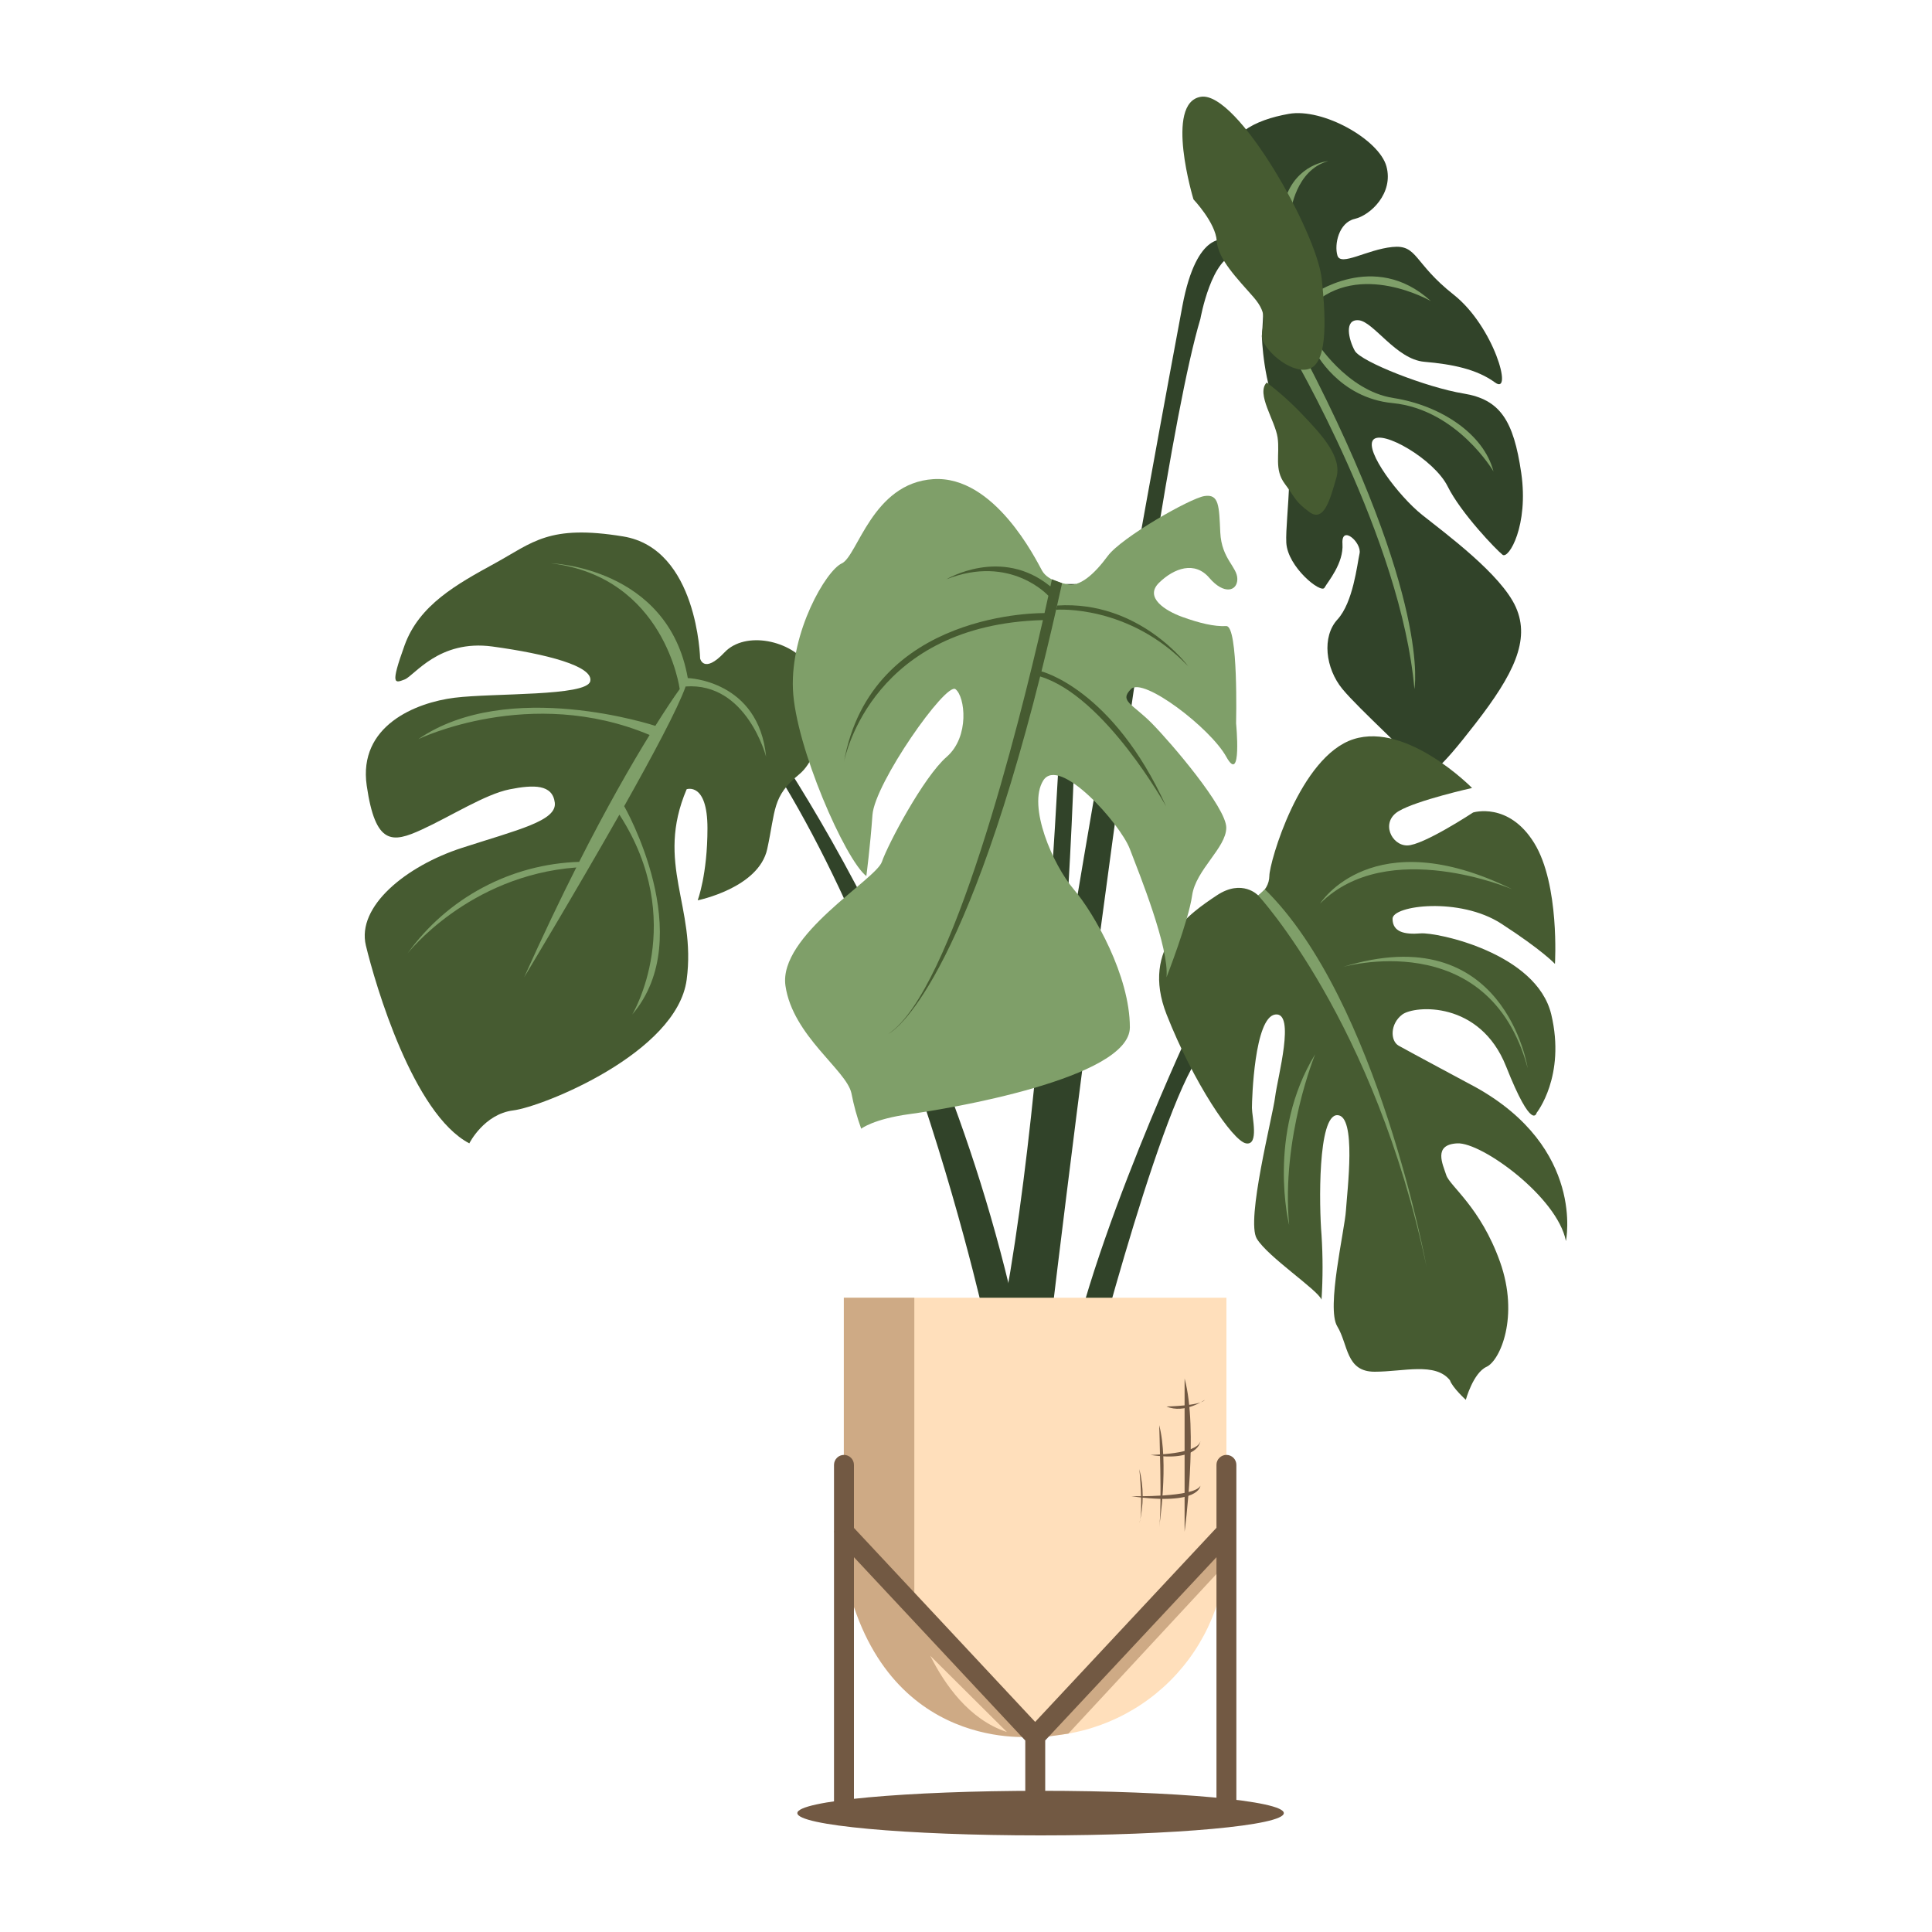
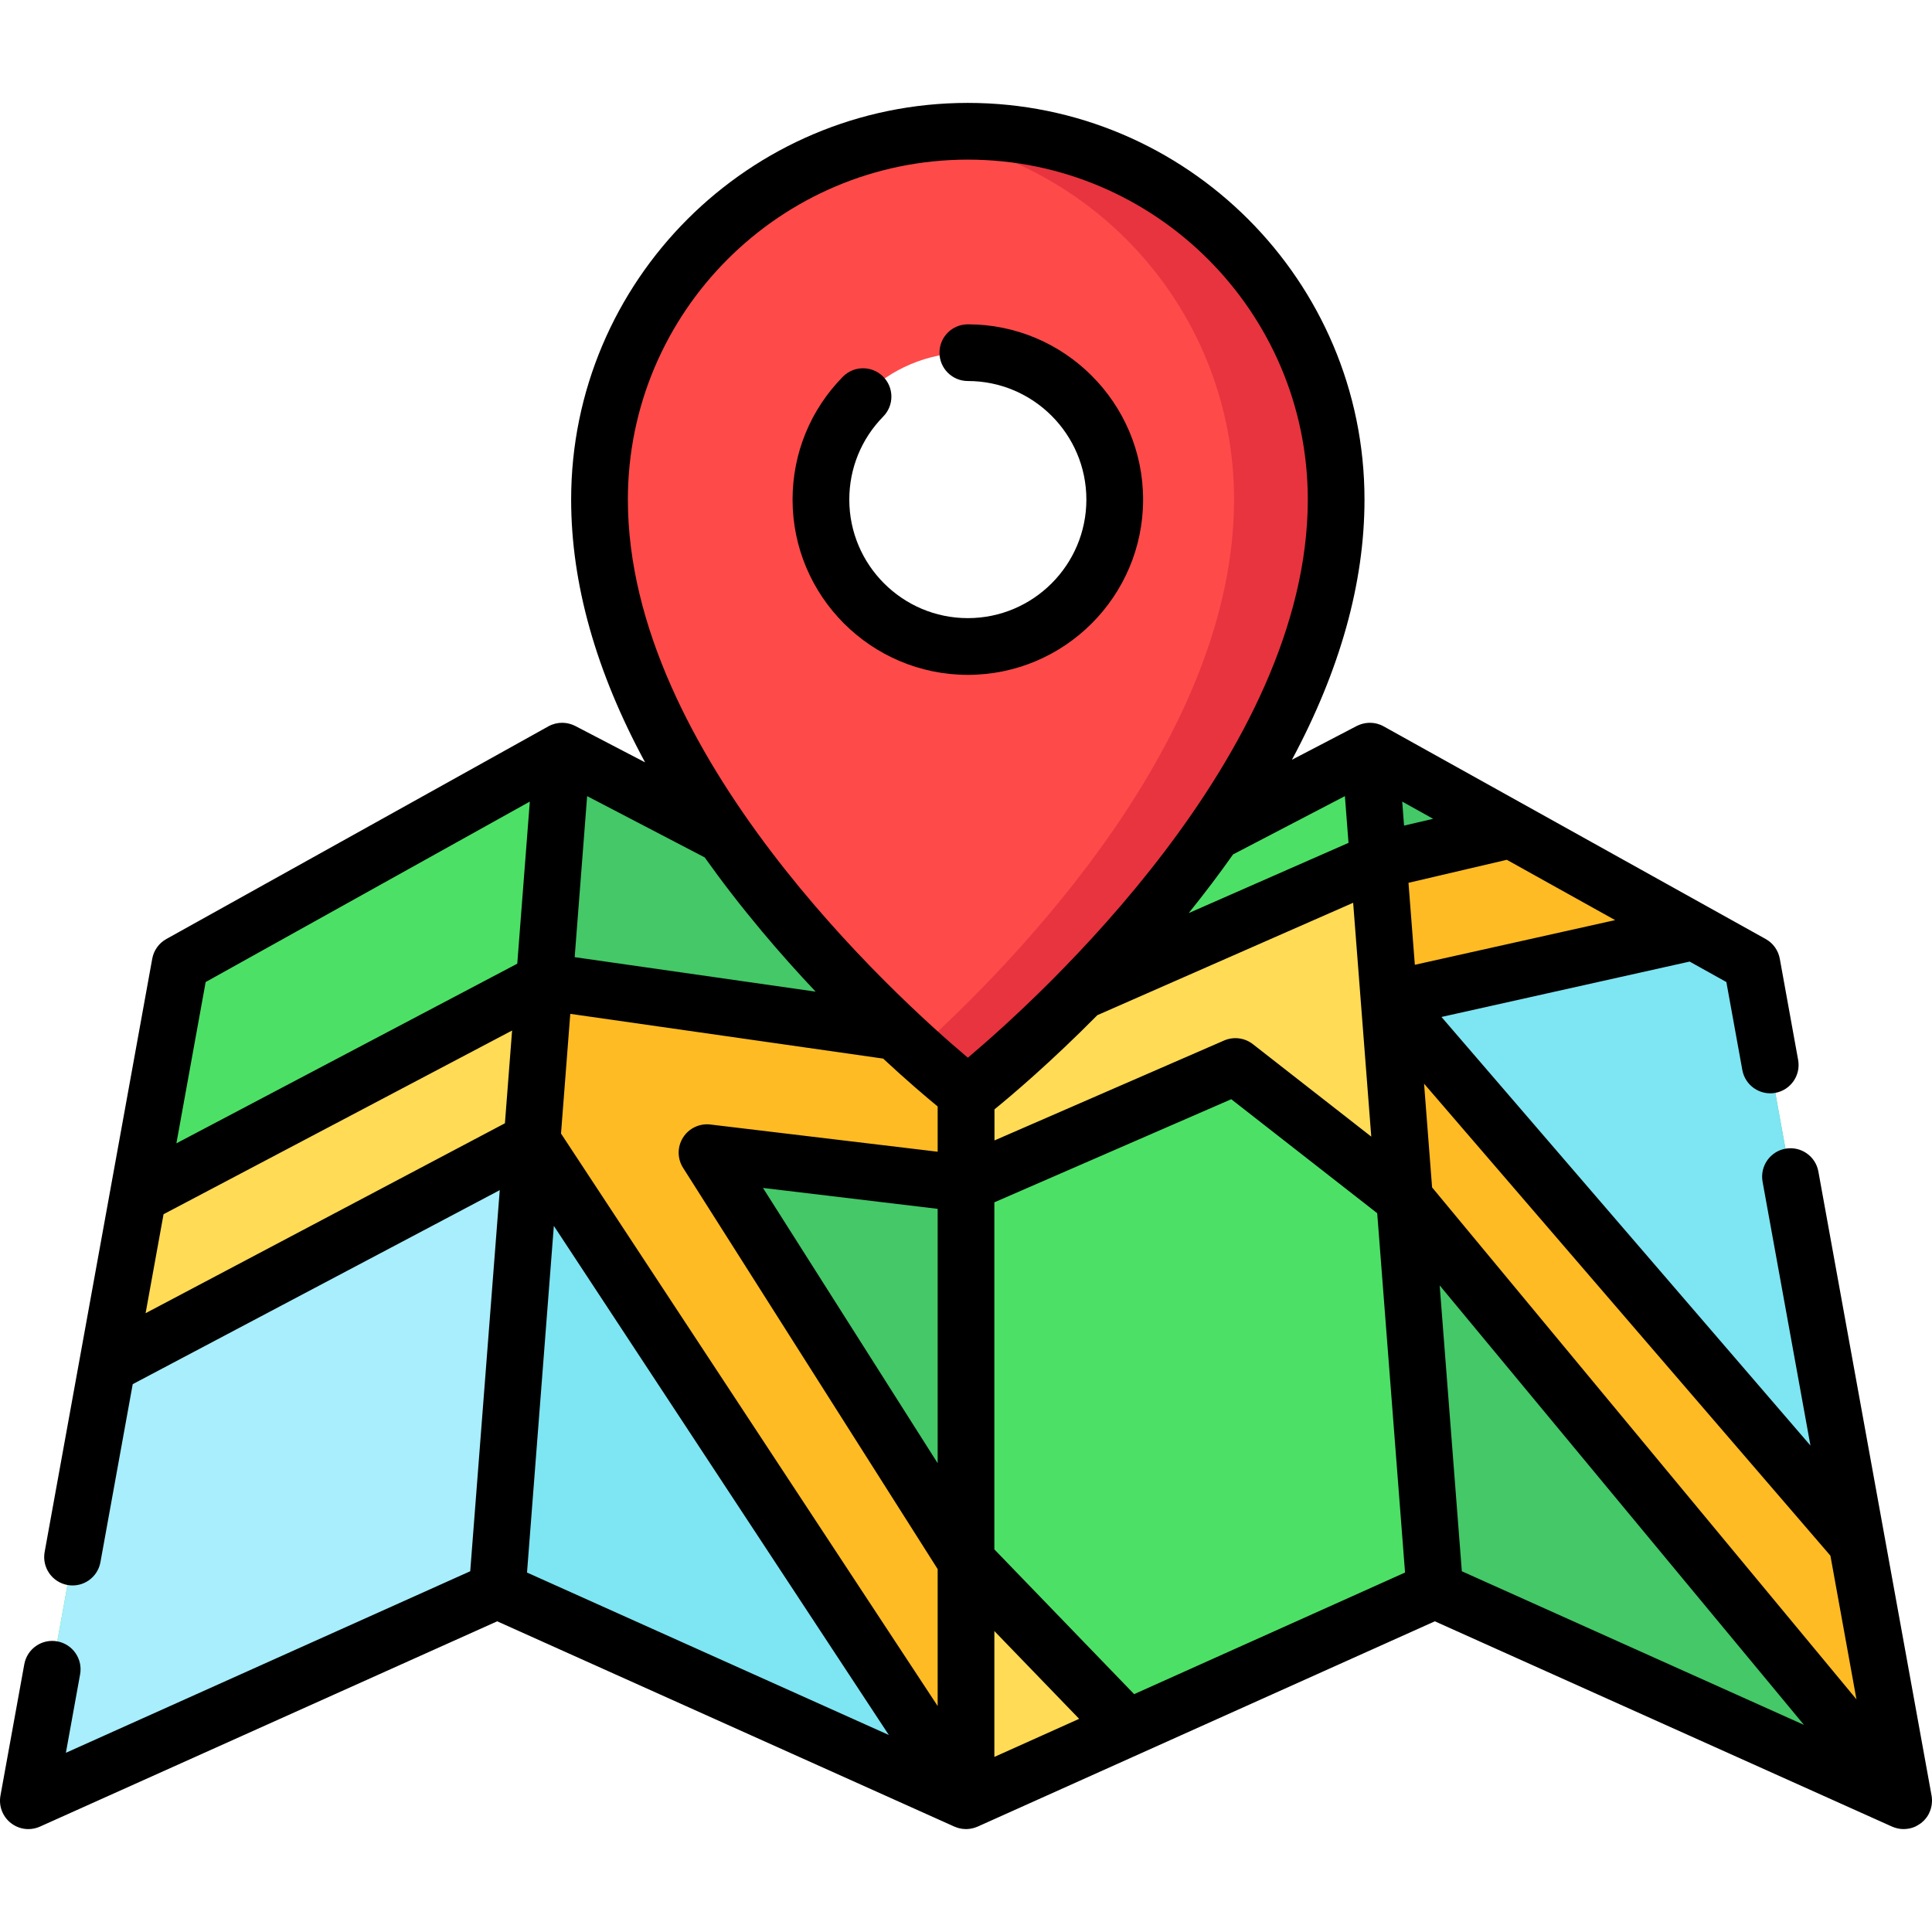
- <svg xmlns="http://www.w3.org/2000/svg" width="120" height="120" viewBox="0 0 120 120" fill="none">
-   <path d="M64.632 114C72.976 114 79.74 113.38 79.74 112.615C79.74 111.85 72.976 111.23 64.632 111.23C56.288 111.23 49.524 111.85 49.524 112.615C49.524 113.38 56.288 114 64.632 114Z" fill="#725943" />
-   <path d="M73.8 64.214C73.8 64.214 66.382 80.143 65.969 87.734H67.169C67.169 87.734 71.82 69.228 74.551 65.486L73.8 64.214Z" fill="#314329" />
-   <path d="M76.174 14.911C76.174 14.911 74.342 14.191 73.44 19.008C72.538 23.825 61.584 82.519 62.813 87.727H64.606C64.606 87.727 71.218 30.943 74.558 19.807C74.558 19.807 75.259 15.864 76.855 15.787L76.174 14.911Z" fill="#314329" />
-   <path d="M66.24 36.276C66.24 36.276 65.254 70.409 61.462 85.351H63.862C63.862 85.351 67.306 53.57 66.816 36.276H66.24Z" fill="#314329" />
-   <path d="M45.082 42.117C45.082 42.117 58.478 58.905 63.434 83.277H61.462C61.462 83.277 55.906 56.637 44.803 43.113L45.082 42.117Z" fill="#314329" />
-   <path d="M43.486 40.903C43.486 40.903 43.334 34.078 38.707 33.319C34.08 32.561 33.094 33.698 30.742 34.987C28.39 36.276 26.04 37.565 25.13 40.08C24.221 42.595 24.523 42.432 25.13 42.204C25.738 41.976 27.254 39.701 30.59 40.157C33.926 40.613 36.886 41.376 36.66 42.317C36.434 43.258 30.66 43.037 28.238 43.337C25.817 43.637 22.238 45.081 22.778 48.799C23.318 52.517 24.372 52.363 26.191 51.53C28.01 50.697 30.137 49.33 31.654 49.027C33.17 48.725 34.32 48.72 34.459 49.853C34.598 50.986 32.184 51.533 28.699 52.661C25.214 53.789 22.14 56.301 22.726 58.728C23.311 61.154 25.661 69.194 29.15 71.016C29.15 71.016 30.06 69.194 31.879 68.969C33.698 68.743 42.043 65.402 42.65 60.852C43.258 56.301 40.68 53.652 42.65 49.02C42.65 49.02 43.942 48.564 43.942 51.446C43.942 54.329 43.334 55.92 43.334 55.92C43.334 55.92 47.126 55.161 47.654 52.733C48.182 50.304 47.959 49.471 49.627 48.105C51.295 46.74 51.307 42.948 50.234 41.357C49.162 39.766 46.289 39.156 45 40.522C43.711 41.887 43.486 40.903 43.486 40.903Z" fill="#465B31" />
-   <path d="M42.72 42.117C41.506 35.215 34.224 34.987 34.224 34.987C41.304 35.846 42.218 42.799 42.218 42.799C41.87 43.279 41.345 44.064 40.673 45.132L40.702 45.084C40.702 45.084 31.57 42.067 25.982 45.91C25.982 45.91 32.942 42.535 40.349 45.65C39.202 47.508 37.685 50.143 35.909 53.654L35.969 53.532C33.875 53.598 31.825 54.145 29.977 55.132C28.129 56.118 26.533 57.517 25.313 59.22C25.313 59.22 29.095 54.382 35.794 53.88L35.844 53.782C34.826 55.795 33.722 58.102 32.556 60.701C32.556 60.701 35.676 55.524 38.472 50.599C42.761 57.223 39.269 63.014 39.269 63.014C43.406 58.159 38.77 50.074 38.77 50.074L38.746 50.114C40.514 46.97 42.106 44.004 42.586 42.638C46.387 42.365 47.585 47.009 47.585 47.009C47.126 42.24 42.72 42.117 42.72 42.117Z" fill="#7F9F69" />
-   <path d="M78.377 20.88C78.377 20.88 78.454 23.916 79.514 25.886C80.575 27.857 79.817 32.181 79.894 33.701C79.97 35.22 82.054 36.886 82.265 36.506C82.476 36.127 83.465 34.989 83.383 33.775C83.302 32.561 84.595 33.701 84.444 34.382C84.293 35.064 84.048 37.416 83.071 38.479C82.094 39.542 82.32 41.51 83.383 42.799C84.446 44.088 87.703 46.97 88.162 47.729C88.62 48.487 89.299 47.969 91.651 44.933C94.003 41.897 95.064 39.766 94.154 37.718C93.245 35.671 89.76 33.12 88.32 31.97C86.88 30.821 84.756 28.008 85.286 27.326C85.817 26.645 89.078 28.526 89.914 30.206C90.749 31.886 92.947 34.159 93.326 34.457C93.706 34.754 94.961 32.633 94.486 29.371C94.01 26.11 93.175 24.811 90.9 24.442C88.625 24.072 84.528 22.469 84.149 21.787C83.77 21.105 83.465 19.814 84.389 19.891C85.313 19.968 86.719 22.32 88.464 22.471C90.209 22.622 91.726 22.927 92.863 23.76C94.001 24.593 92.789 20.273 90.286 18.3C87.782 16.327 88.061 15.18 86.479 15.341C84.898 15.502 83.28 16.56 83.071 15.873C82.862 15.187 83.155 13.824 84.142 13.596C85.128 13.368 86.568 12 86.114 10.334C85.661 8.669 82.169 6.693 80.045 7.073C77.921 7.452 76.102 8.364 76.176 10.334C76.25 12.305 78.518 17.733 78.473 19.058C78.427 20.383 78.377 20.88 78.377 20.88Z" fill="#314329" />
-   <path d="M78.149 55.618C78.149 55.618 77.162 54.557 75.571 55.618C73.98 56.678 70.8 58.8 72.461 63.014C74.122 67.229 76.56 70.865 77.39 71.016C78.221 71.167 77.76 69.36 77.76 68.815C77.76 68.27 77.911 63.204 79.2 63.014C80.489 62.825 79.351 66.919 79.2 68.134C79.049 69.348 77.378 75.794 78.06 76.932C78.742 78.07 81.854 80.117 82.082 80.724C82.168 79.385 82.168 78.043 82.082 76.704C81.929 74.885 81.842 69.264 83.059 69.264C84.276 69.264 83.674 73.966 83.599 75.18C83.525 76.394 82.368 81.247 83.059 82.38C83.75 83.513 83.582 85.2 85.38 85.2C87.178 85.2 89.148 84.593 90.058 85.73C90.209 86.186 91.044 86.945 91.044 86.945C91.044 86.945 91.498 85.277 92.333 84.895C93.168 84.514 94.38 81.775 93.168 78.374C91.956 74.974 90.048 73.67 89.83 72.989C89.611 72.307 88.997 71.093 90.514 71.016C92.03 70.939 96.732 74.352 97.262 77.083C97.262 77.083 98.477 71.323 91.651 67.526C91.651 67.526 87.403 65.251 86.873 64.949C86.342 64.646 86.34 63.583 87.098 63.014C87.857 62.446 91.92 62.134 93.547 66.24C95.174 70.346 95.443 69.12 95.443 69.12C95.443 69.12 97.262 66.845 96.353 63.014C95.443 59.184 89.222 57.893 88.236 57.974C87.25 58.056 86.494 57.898 86.494 57.065C86.494 56.232 90.665 55.699 93.242 57.367C95.82 59.035 96.581 59.87 96.581 59.87C96.581 59.87 96.883 54.941 95.292 52.361C93.701 49.781 91.498 50.465 91.498 50.465C91.498 50.465 88.39 52.512 87.403 52.512C86.417 52.512 85.735 51.06 86.873 50.383C88.01 49.706 91.433 48.943 91.433 48.943C91.433 48.943 87.413 44.846 84.074 45.91C80.736 46.973 78.842 53.57 78.842 54.406C78.839 54.65 78.774 54.889 78.652 55.101C78.531 55.313 78.358 55.491 78.149 55.618V55.618Z" fill="#465B31" />
-   <path d="M80.172 21.84C80.172 21.84 87.043 33.509 87.852 42.799C87.852 42.799 88.915 37.313 81.026 22.142L80.172 21.84Z" fill="#7F9F69" />
-   <path d="M82.498 10.006C82.498 10.006 80.525 10.159 79.817 12.384L80.172 13.142C80.172 13.142 80.474 10.56 82.498 10.006Z" fill="#7F9F69" />
-   <path d="M81.437 19.008C84.422 16.128 88.877 18.703 88.877 18.703C85.337 15.468 81.437 18.35 81.437 18.35V19.008Z" fill="#7F9F69" />
-   <path d="M86.544 24.72C83.611 24.264 81.689 21.12 81.689 21.12V21.84C81.689 21.84 83.129 24.72 86.506 25.037C90.514 25.44 92.762 29.28 92.762 29.28C92.16 26.947 89.477 25.176 86.544 24.72Z" fill="#7F9F69" />
-   <path d="M66.24 36.276C66.24 36.276 65.102 36.125 64.723 35.441C64.344 34.757 61.766 29.52 57.972 29.76C54.178 30 53.27 34.538 52.284 34.994C51.298 35.45 49.099 39.24 49.25 42.806C49.402 46.373 52.512 53.426 53.81 54.413C53.81 54.413 54.05 52.591 54.19 50.618C54.329 48.646 58.75 42.35 59.347 42.806C59.945 43.262 60.24 45.758 58.8 47.009C57.36 48.259 55.152 52.433 54.775 53.532C54.398 54.631 48.334 58.121 48.787 61.231C49.241 64.342 52.579 66.466 52.884 67.906C53.028 68.654 53.231 69.39 53.491 70.106C53.491 70.106 54.25 69.499 56.525 69.194C58.8 68.89 70.178 66.996 70.178 63.809C70.178 60.622 67.978 56.748 66.689 55.234C65.4 53.719 63.809 50.081 64.793 48.487C65.777 46.894 69.571 51.144 70.178 52.735C70.786 54.326 72.626 58.872 72.454 60.701C72.454 60.701 73.819 57.211 74.045 55.618C74.27 54.024 76.164 52.661 76.166 51.408C76.169 50.155 72.756 46.157 71.544 44.928C70.332 43.699 69.494 43.553 70.253 42.794C71.011 42.036 75.18 45.221 76.166 47.004C77.153 48.787 76.776 44.928 76.776 44.928C76.776 44.928 76.925 38.849 76.166 38.887C75.408 38.926 74.486 38.698 73.433 38.318C72.379 37.939 71.057 37.106 71.993 36.194C72.929 35.282 74.208 34.831 75.113 35.892C76.018 36.953 76.848 36.727 76.853 35.969C76.858 35.21 75.871 34.721 75.794 33.069C75.718 31.418 75.72 30.67 74.81 30.811C73.901 30.953 69.65 33.389 68.81 34.526C67.97 35.664 67.037 36.511 66.24 36.276Z" fill="#7F9F69" />
-   <path d="M78.149 55.618C78.149 55.618 85.38 63.406 88.615 78.727C88.615 78.727 85.598 62.134 78.562 55.234L78.149 55.618Z" fill="#7F9F69" />
-   <path d="M93.926 55.234C85.229 50.957 81.991 56.124 81.991 56.124C86.189 51.926 93.926 55.234 93.926 55.234Z" fill="#7F9F69" />
-   <path d="M83.383 60.067C83.261 60.105 92.46 57.367 94.886 66.338C94.886 66.338 93.47 56.933 83.383 60.067Z" fill="#7F9F69" />
-   <path d="M80.071 76.097C79.565 70.637 81.689 65.479 81.689 65.479C78.655 70.435 80.071 76.097 80.071 76.097Z" fill="#7F9F69" />
-   <path d="M52.416 47.347C52.415 47.357 52.415 47.366 52.416 47.376C52.415 47.366 52.415 47.357 52.416 47.347Z" fill="#465B31" />
-   <path d="M64.687 41.702L64.67 41.772C65.098 40.055 65.53 38.205 65.969 36.221L65.338 35.981C65.338 35.981 65.304 36.139 65.242 36.425C62.196 33.926 58.781 35.981 58.781 35.981C62.777 34.404 65.117 37.006 65.117 37.006C65.05 37.306 64.97 37.668 64.877 38.081C64.877 38.081 54.101 37.862 52.416 47.34C52.524 46.802 54.3 38.803 64.778 38.515C63.307 44.942 59.174 61.555 55.193 64.207C55.193 64.207 59.57 62.146 64.654 41.827L64.606 42.017C68.635 43.238 72.434 50.095 72.434 50.095C69.12 42.79 64.687 41.702 64.687 41.702ZM65.242 36.434C65.227 36.509 65.208 36.59 65.189 36.674L65.117 37.003L65.242 36.434ZM64.874 38.093C64.846 38.226 64.814 38.362 64.781 38.503L64.874 38.093Z" fill="#465B31" />
-   <path d="M65.659 37.61L65.599 37.872C65.599 37.872 70.109 37.514 73.8 41.383C73.8 41.383 70.8 37.277 65.659 37.61Z" fill="#465B31" />
-   <path d="M74.129 12.384C74.129 12.384 72.31 6.384 74.585 6.012C76.86 5.64 81.785 14.431 82.094 17.314C82.404 20.196 82.397 22.622 81.259 22.927C80.122 23.232 78.379 21.636 78.379 20.878C78.379 20.119 78.847 19.589 77.854 18.451C76.86 17.314 75.648 16.099 75.574 14.961C75.499 13.824 74.129 12.384 74.129 12.384Z" fill="#465B31" />
-   <path d="M78.679 23.76C79.493 24.379 80.254 25.065 80.954 25.81C82.094 27.01 83.383 28.387 83.004 29.678C82.625 30.97 82.246 32.484 81.324 31.8C80.402 31.116 80.491 30.967 79.807 30.058C79.123 29.148 79.505 28.236 79.354 27.178C79.202 26.119 78 24.444 78.679 23.76Z" fill="#465B31" />
-   <path d="M52.416 80.604H76.176V95.978C76.176 99.129 74.924 102.151 72.697 104.379C70.469 106.607 67.447 107.858 64.296 107.858V107.858C61.145 107.858 58.123 106.607 55.896 104.379C53.668 102.151 52.416 99.129 52.416 95.978V80.604V80.604Z" fill="#FFDFBB" />
-   <path d="M65.328 107.309L63.434 107.366L56.846 100.536C56.81 100.418 56.791 100.351 56.791 100.351V80.604H52.411V96.684C52.435 96.835 52.464 96.982 52.493 97.128L52.411 97.49L52.507 97.872C54.96 109.02 64.296 107.856 64.296 107.856C64.023 107.855 63.75 107.835 63.48 107.796L64.982 107.88L66.36 107.676L76.174 97.099V95.978L65.328 107.309ZM57.782 102.845L62.542 107.578C60.197 106.814 58.67 104.621 57.782 102.845Z" fill="#CEAA85" />
-   <path d="M76.174 90.367C76.092 90.367 76.012 90.383 75.937 90.414C75.862 90.445 75.794 90.491 75.737 90.549C75.679 90.606 75.634 90.674 75.603 90.75C75.572 90.825 75.556 90.905 75.557 90.986V94.894L64.296 106.951L53.04 94.901V90.986C53.04 90.822 52.975 90.665 52.859 90.549C52.742 90.432 52.585 90.367 52.421 90.367C52.257 90.367 52.099 90.432 51.983 90.549C51.867 90.665 51.802 90.822 51.802 90.986V95.078C51.797 95.12 51.797 95.162 51.802 95.203V112.097C51.802 112.261 51.867 112.419 51.983 112.535C52.099 112.651 52.257 112.716 52.421 112.716C52.585 112.716 52.742 112.651 52.859 112.535C52.975 112.419 53.04 112.261 53.04 112.097V96.72L63.682 108.108V112.104C63.682 112.268 63.747 112.426 63.863 112.542C63.979 112.658 64.137 112.723 64.301 112.723C64.465 112.723 64.623 112.658 64.739 112.542C64.855 112.426 64.92 112.268 64.92 112.104V108.101L75.557 96.72V112.109C75.552 112.193 75.564 112.278 75.592 112.357C75.621 112.437 75.666 112.51 75.724 112.571C75.781 112.633 75.851 112.682 75.929 112.716C76.007 112.749 76.09 112.767 76.175 112.767C76.259 112.767 76.343 112.749 76.421 112.716C76.498 112.682 76.568 112.633 76.626 112.571C76.684 112.51 76.729 112.437 76.757 112.357C76.786 112.278 76.798 112.193 76.793 112.109V90.989C76.793 90.907 76.778 90.826 76.747 90.751C76.716 90.675 76.671 90.606 76.613 90.549C76.555 90.491 76.487 90.445 76.412 90.414C76.336 90.383 76.255 90.367 76.174 90.367V90.367Z" fill="#725943" />
-   <path d="M73.577 85.622V95.138C73.577 95.138 74.443 88.8 73.577 85.622Z" fill="#725943" />
-   <path d="M72 88.519C72 88.519 72.185 93.71 72 94.836C72 94.836 72.61 90.857 72 88.519Z" fill="#725943" />
-   <path d="M70.766 91.246C70.766 91.246 71.026 93.797 70.766 94.62C71.044 93.512 71.044 92.353 70.766 91.246V91.246Z" fill="#725943" />
-   <path d="M72.454 87.36C72.454 87.36 74.53 87.324 74.832 86.952C74.832 86.945 73.577 87.84 72.454 87.36Z" fill="#725943" />
-   <path d="M71.458 90.367C71.458 90.367 74.371 90.336 74.558 89.515C74.558 89.52 74.443 90.83 71.458 90.367Z" fill="#725943" />
-   <path d="M70.265 92.933C70.265 92.933 74.198 93.019 74.558 92.282C74.558 92.282 74.522 93.538 70.265 92.933Z" fill="#725943" />
+ <svg xmlns="http://www.w3.org/2000/svg" width="69" height="69" viewBox="0 0 69 69" fill="none">
+   <path d="M17.757 56.794L34.501 64.311V34.344L20.078 26.826L17.757 56.794Z" fill="#44C868" />
+   <path d="M18.999 40.751L34.501 64.312L17.757 56.794L18.999 40.751Z" fill="#7EE5F2" />
+   <path d="M17.757 56.794L1.013 64.311L6.434 34.421L20.078 26.826L17.757 56.794Z" fill="#4CE166" />
+   <path d="M3.832 48.769L18.999 40.751L17.757 56.794L1.013 64.312L3.832 48.769Z" fill="#A8EEFC" />
+   <path d="M51.244 56.794L67.988 64.311L62.568 34.421L48.923 26.826L51.244 56.794Z" fill="#44C868" />
+   <path d="M49.611 35.7L66.319 55.108L62.568 34.421L60.499 33.27L49.611 35.7Z" fill="#7EE5F2" />
+   <path d="M51.244 56.794L34.501 64.311V34.344L48.923 26.826L51.244 56.794Z" fill="#4CE166" />
+   <path d="M3.832 48.769L18.999 40.751L19.441 35.053L4.933 42.699L3.832 48.769Z" fill="#FFDB56" />
+   <path d="M34.505 37.208L19.441 35.053L18.999 40.751L34.501 64.312V55.745L25.251 41.167L34.505 42.275V37.208Z" fill="#FFBB24" />
+   <path d="M49.611 35.7L60.5 33.27L53.965 29.633L49.227 30.741L49.611 35.7Z" fill="#FFBB24" />
+   <path d="M50.161 42.805L49.574 35.218L49.227 30.741L34.505 37.208V42.275L44.121 38.089L50.161 42.805Z" fill="#FFDB56" />
+   <path d="M50.161 42.805L67.988 64.312L66.319 55.108L49.611 35.7L50.161 42.805Z" fill="#FFBB24" />
+   <path d="M34.566 4.688C27.301 4.688 21.411 10.577 21.411 17.842C21.411 28.905 34.566 39.084 34.566 39.084C34.566 39.084 47.72 28.905 47.72 17.842C47.719 10.577 41.83 4.688 34.566 4.688ZM34.566 23.088C31.668 23.088 29.319 20.74 29.319 17.842C29.319 14.944 31.668 12.595 34.566 12.595C37.463 12.595 39.812 14.944 39.812 17.842C39.812 20.74 37.463 23.088 34.566 23.088Z" fill="#FF4A4A" />
+   <path d="M34.566 4.688C33.947 4.688 33.339 4.732 32.743 4.814C39.145 5.702 44.074 11.196 44.074 17.842C44.074 26.317 36.354 34.273 32.743 37.532C33.846 38.527 34.566 39.084 34.566 39.084C34.566 39.084 47.72 28.905 47.72 17.842C47.719 10.577 41.83 4.688 34.566 4.688Z" fill="#E7343F" />
+   <path d="M34.501 55.745L40.271 61.721L34.501 64.312V55.745Z" fill="#FFDB56" />
+   <path d="M68.787 64.932C68.792 64.926 68.798 64.92 68.803 64.914C68.833 64.873 68.859 64.83 68.883 64.785C68.89 64.772 68.895 64.759 68.901 64.746C68.916 64.713 68.931 64.68 68.943 64.646C68.949 64.629 68.954 64.611 68.959 64.593C68.968 64.562 68.976 64.53 68.982 64.497C68.985 64.479 68.989 64.46 68.991 64.441C68.996 64.407 68.998 64.372 68.999 64.337C68.999 64.32 69 64.304 69 64.287C68.999 64.235 68.994 64.183 68.985 64.131L64.942 41.841C64.843 41.291 64.316 40.925 63.765 41.025C63.215 41.125 62.85 41.652 62.949 42.203L64.659 51.627L51.481 36.32L60.344 34.342L61.656 35.073L62.226 38.215C62.326 38.765 62.853 39.13 63.403 39.031C63.954 38.931 64.319 38.404 64.219 37.854L63.564 34.24C63.51 33.942 63.325 33.683 63.06 33.536L49.414 25.94L49.416 25.941C49.416 25.941 49.416 25.941 49.416 25.941C49.415 25.941 49.415 25.94 49.414 25.94C49.376 25.919 49.336 25.9 49.295 25.884C49.282 25.879 49.269 25.876 49.256 25.871C49.227 25.861 49.199 25.852 49.17 25.844C49.153 25.84 49.137 25.837 49.12 25.834C49.094 25.829 49.068 25.824 49.042 25.821C49.024 25.819 49.006 25.818 48.988 25.817C48.963 25.815 48.937 25.814 48.912 25.814C48.894 25.814 48.876 25.816 48.858 25.817C48.832 25.819 48.807 25.821 48.782 25.824C48.764 25.827 48.746 25.83 48.728 25.834C48.703 25.839 48.679 25.844 48.655 25.851C48.637 25.856 48.618 25.861 48.601 25.867C48.577 25.875 48.554 25.884 48.531 25.894C48.513 25.901 48.495 25.909 48.478 25.918C48.47 25.921 48.462 25.924 48.455 25.928L46.141 27.134C47.862 23.924 48.732 20.816 48.732 17.842C48.732 10.03 42.377 3.675 34.565 3.675C26.753 3.675 20.398 10.03 20.398 17.842C20.398 20.845 21.284 23.985 23.039 27.227L20.546 25.928C20.538 25.924 20.53 25.921 20.522 25.917C20.505 25.909 20.488 25.902 20.47 25.894C20.447 25.884 20.424 25.875 20.4 25.867C20.382 25.861 20.364 25.856 20.346 25.851C20.322 25.844 20.297 25.839 20.273 25.834C20.255 25.83 20.236 25.827 20.218 25.824C20.194 25.821 20.169 25.819 20.144 25.817C20.125 25.816 20.107 25.815 20.088 25.814C20.063 25.814 20.039 25.815 20.014 25.817C19.995 25.818 19.977 25.819 19.958 25.821C19.933 25.824 19.908 25.829 19.883 25.834C19.865 25.837 19.848 25.84 19.83 25.844C19.802 25.851 19.775 25.861 19.748 25.87C19.734 25.875 19.72 25.879 19.706 25.884C19.665 25.9 19.625 25.919 19.586 25.94C19.586 25.94 19.586 25.941 19.585 25.941C19.585 25.941 19.585 25.941 19.585 25.941L5.941 33.536C5.676 33.683 5.491 33.942 5.437 34.24C5.437 34.24 5.437 34.24 5.437 34.24L1.594 55.43C1.495 55.98 1.86 56.507 2.41 56.607C2.961 56.707 3.488 56.342 3.587 55.791L4.74 49.434L17.848 42.505L16.794 56.116L2.353 62.6L2.861 59.797C2.961 59.247 2.595 58.72 2.045 58.62C1.495 58.52 0.968 58.885 0.868 59.436L0.016 64.131C-0.051 64.501 0.093 64.878 0.389 65.109C0.57 65.251 0.79 65.325 1.013 65.325C1.153 65.325 1.295 65.295 1.427 65.236L17.757 57.904L34.079 65.233C34.079 65.233 34.08 65.233 34.08 65.233L34.086 65.236C34.095 65.24 34.104 65.243 34.114 65.246C34.129 65.253 34.144 65.258 34.159 65.264C34.174 65.269 34.189 65.275 34.204 65.279C34.214 65.282 34.223 65.285 34.233 65.287C34.246 65.291 34.258 65.294 34.271 65.297C34.292 65.302 34.313 65.306 34.335 65.309C34.345 65.311 34.355 65.313 34.365 65.315C34.372 65.316 34.379 65.317 34.386 65.317C34.419 65.321 34.454 65.323 34.488 65.324C34.492 65.324 34.496 65.325 34.501 65.325C34.503 65.325 34.505 65.324 34.507 65.324C34.548 65.324 34.589 65.32 34.63 65.315C34.635 65.315 34.64 65.315 34.645 65.314C34.652 65.313 34.66 65.31 34.668 65.309C34.699 65.304 34.731 65.297 34.762 65.289C34.771 65.286 34.78 65.285 34.788 65.282C34.789 65.282 34.79 65.282 34.791 65.282C34.794 65.281 34.797 65.28 34.799 65.279C34.839 65.267 34.877 65.253 34.916 65.236L51.244 57.904C51.245 57.904 51.244 57.904 51.245 57.904L67.574 65.236C67.59 65.243 67.606 65.248 67.622 65.254C67.638 65.26 67.653 65.267 67.67 65.273C67.691 65.28 67.713 65.285 67.734 65.29C67.748 65.294 67.761 65.298 67.774 65.301C67.8 65.307 67.826 65.31 67.853 65.314C67.862 65.315 67.871 65.317 67.881 65.319C67.917 65.322 67.953 65.324 67.989 65.324H67.989C67.989 65.324 67.989 65.324 67.989 65.324C68.038 65.324 68.088 65.319 68.136 65.312C68.148 65.311 68.159 65.309 68.17 65.307C68.219 65.298 68.267 65.287 68.314 65.27C68.317 65.269 68.32 65.268 68.323 65.267C68.354 65.256 68.385 65.244 68.416 65.23C68.425 65.225 68.433 65.219 68.441 65.215C68.467 65.202 68.491 65.188 68.516 65.172C68.54 65.157 68.565 65.142 68.588 65.125C68.596 65.119 68.605 65.115 68.612 65.109C68.63 65.095 68.646 65.079 68.662 65.064C68.676 65.052 68.69 65.041 68.703 65.028C68.733 64.998 68.761 64.966 68.787 64.932ZM40.505 60.505L35.513 55.335V42.94L43.973 39.258L49.186 43.329L50.18 56.162L40.505 60.505ZM35.513 62.747V58.252L38.541 61.387L35.513 62.747ZM31.541 37.807C32.383 38.589 33.067 39.17 33.488 39.517V41.133L25.371 40.161C24.983 40.115 24.602 40.296 24.394 40.627C24.185 40.958 24.186 41.379 24.396 41.709L33.488 56.039V60.93L20.036 40.484L20.201 38.356L20.367 36.209L31.541 37.807ZM39.191 36.256L48.327 32.242L48.974 40.594L44.745 37.291C44.452 37.063 44.058 37.013 43.717 37.161L35.517 40.73V39.62C36.13 39.121 37.522 37.944 39.191 36.256ZM50.871 38.853L50.859 38.702L65.372 55.56L66.302 60.691L51.146 42.407L50.871 38.853ZM50.079 28.628L51.183 29.243L50.145 29.486L50.079 28.628ZM27.249 42.426L33.488 43.173V52.258L27.249 42.426ZM19.78 43.781L31.744 61.964L18.822 56.162L19.78 43.781ZM51.417 45.907L64.427 61.603L52.208 56.116L51.417 45.907ZM57.683 32.861L50.53 34.457L50.303 31.529L53.815 30.707L57.683 32.861ZM48.032 28.433L48.161 30.102L42.454 32.61C43.02 31.907 43.549 31.209 44.039 30.514L48.032 28.433ZM34.566 5.701C41.26 5.701 46.707 11.148 46.707 17.842C46.707 26.927 37.123 35.618 34.566 37.775C32.008 35.618 22.424 26.927 22.424 17.842C22.424 11.148 27.871 5.701 34.566 5.701ZM27.212 33.262C27.861 34.037 28.508 34.757 29.13 35.416L20.524 34.184L20.969 28.433L25.167 30.621C25.789 31.495 26.47 32.376 27.212 33.262ZM18.922 28.628L18.631 32.385L18.474 34.417L6.3 40.833L7.345 35.073L18.922 28.628ZM5.2 46.9L5.825 43.454L5.841 43.365L18.289 36.804L18.033 40.117L5.2 46.9Z" fill="black" />
+   <path d="M40.825 17.842C40.825 14.391 38.017 11.583 34.566 11.583C34.006 11.583 33.553 12.036 33.553 12.596C33.553 13.155 34.006 13.608 34.566 13.608C36.9 13.608 38.799 15.508 38.799 17.842C38.799 20.177 36.9 22.076 34.566 22.076C32.231 22.076 30.332 20.177 30.332 17.842C30.332 16.726 30.763 15.672 31.545 14.875C31.937 14.476 31.932 13.835 31.533 13.443C31.134 13.051 30.492 13.056 30.101 13.456C28.944 14.633 28.306 16.191 28.306 17.842C28.306 21.294 31.114 24.102 34.566 24.102C38.017 24.102 40.825 21.294 40.825 17.842Z" fill="black" />
</svg>
